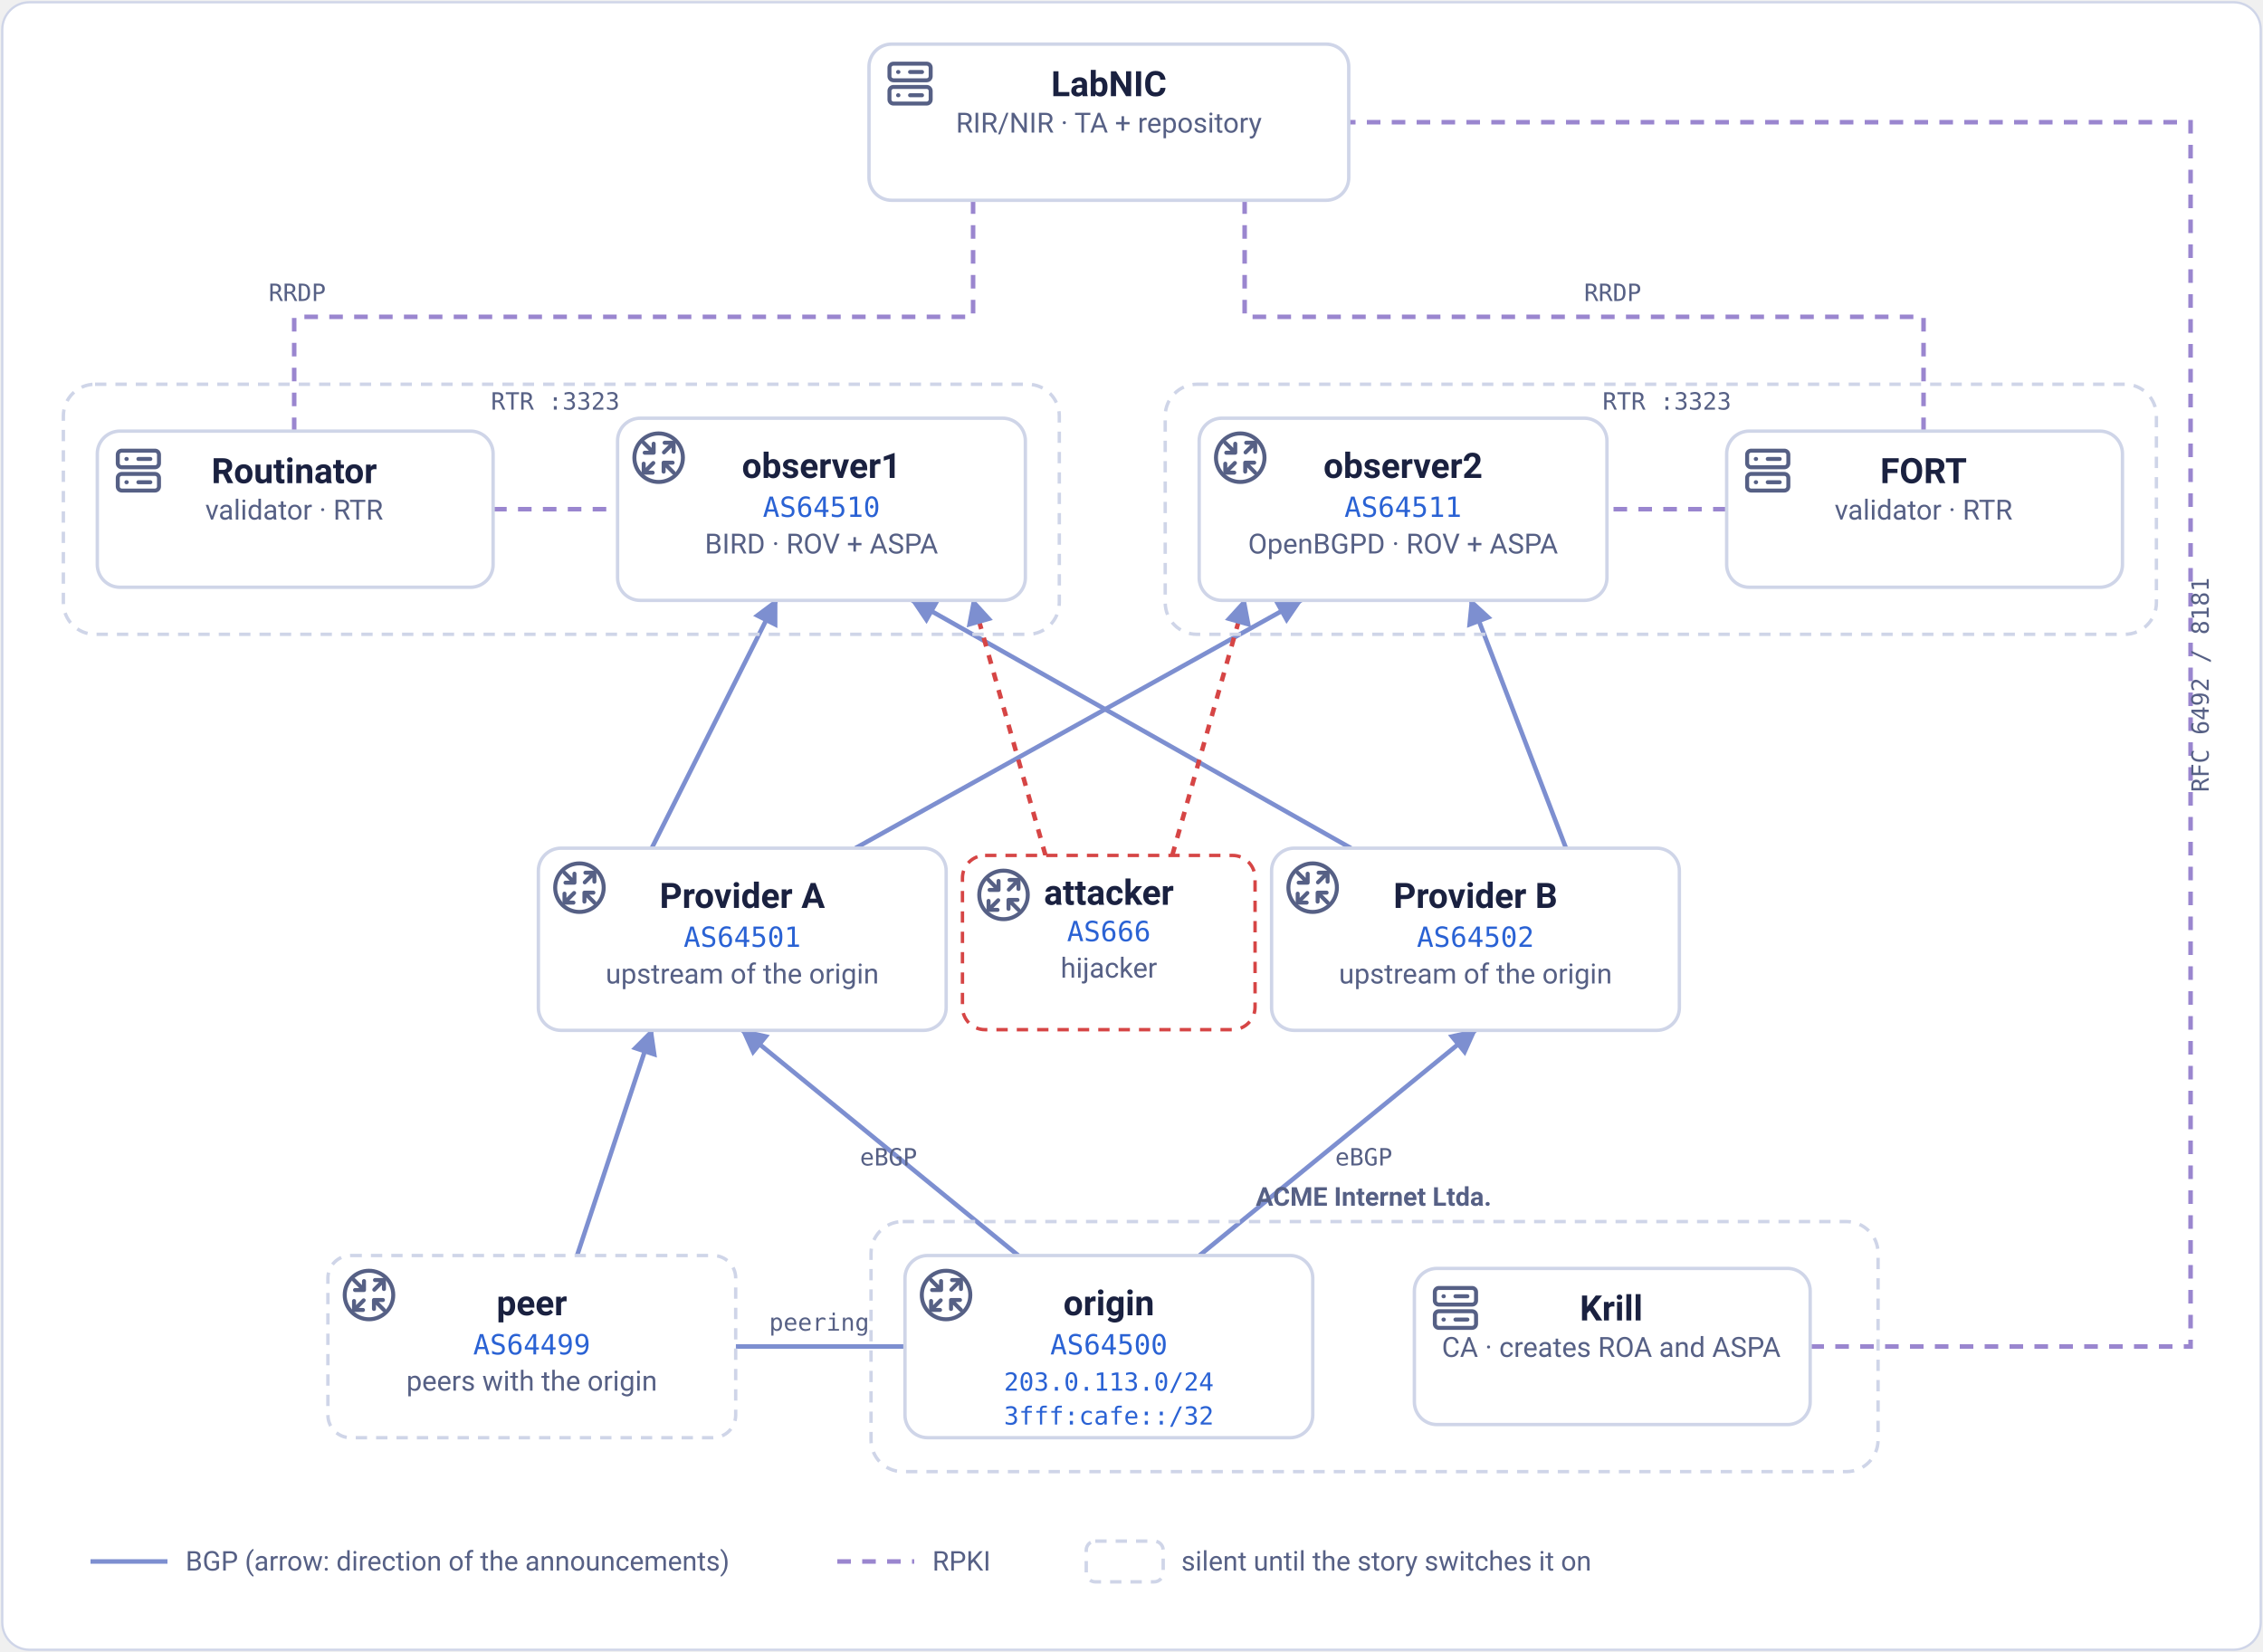
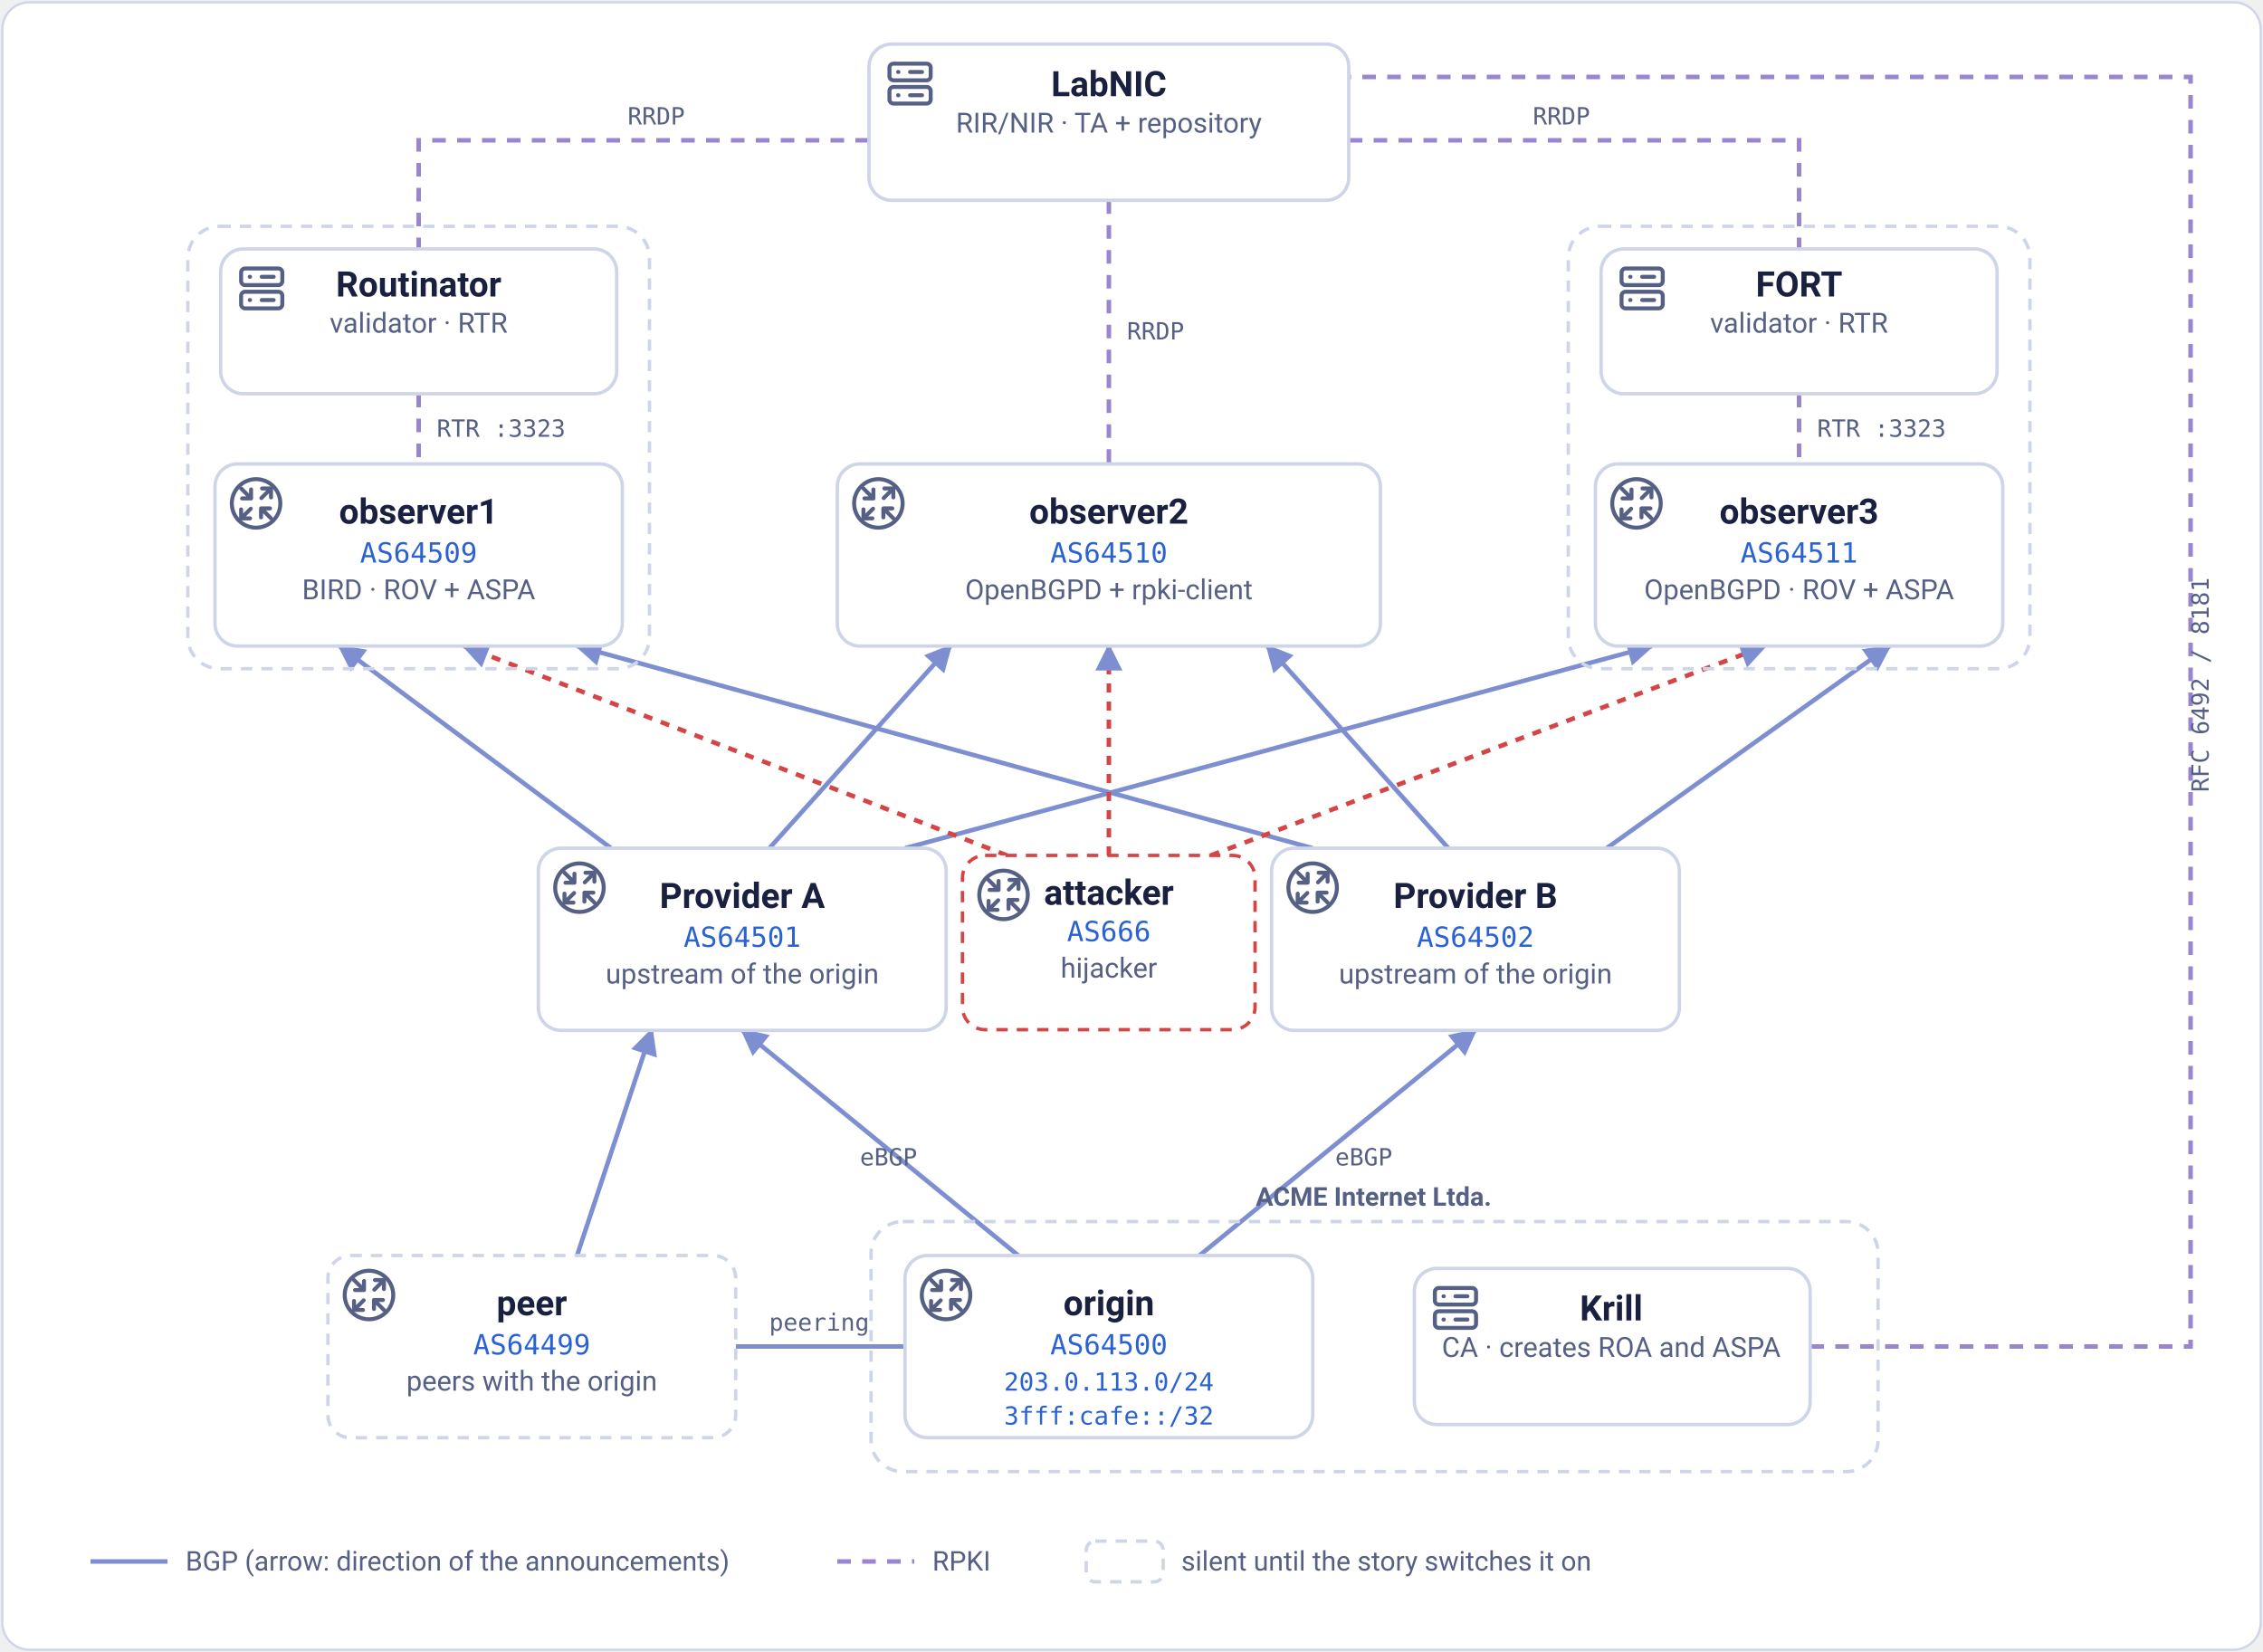
<svg xmlns="http://www.w3.org/2000/svg" viewBox="0 0 1000 730" width="1000" height="730" role="img" aria-label="Lab topology">
  <style>
  text { font-family: -apple-system, "Segoe UI", Roboto, Helvetica, Arial, sans-serif; }
  .node rect { fill: #ffffff; stroke: #cfd5e8; stroke-width: 1.5; }
  .node.silent rect { stroke-dasharray: 5 4; }
  .node.hostile rect { stroke: #d64545; }
  .ico { fill: none; stroke: #566085; stroke-width: 1.2; stroke-linecap: round; stroke-linejoin: round; }
  .title { fill: #1a2140; font-size: 15.5px; font-weight: 600; }
  .role { fill: #566085; font-size: 12.3px; }
  .asn, .pfx { fill: #2a62d4; font-size: 12.3px; font-family: ui-monospace, Menlo, Consolas, monospace; }
  .pfx { font-size: 11px; }
  .link { stroke-width: 2; fill: none; }
  .link.bgp { stroke: #7d8fd0; }
  .link.rpki { stroke: #9a86cf; stroke-dasharray: 6 5; }
  .link.hostile { stroke: #d64545; stroke-dasharray: 4 4; }
  .label { fill: #566085; font-size: 10.5px; font-family: ui-monospace, Menlo, Consolas, monospace; }
  .org-group { fill: none; stroke: #cfd5e8; stroke-width: 1.5; stroke-dasharray: 5 4; }
  .org-label { fill: #566085; font-size: 11.5px; font-weight: 600; }
  .legend { fill: #566085; font-size: 12px; }
</style>
  <rect x="1" y="1" width="998" height="728" rx="12" fill="#ffffff" stroke="#cfd5e8" />
  <defs>
    <symbol id="ico-router" viewBox="0 0 16 16">
      <circle cx="8" cy="8" r="7.3" />
      <path d="M9.6 6.4L12.5 3.5M9.8 3.5H12.5V6.2M6.4 9.6L3.5 12.5M6.2 12.5H3.5V9.8M3.5 3.5L6.4 6.4M3.8 6.5H6.5V3.8M12.5 12.5L9.6 9.6M9.5 12.2V9.5H12.2" />
    </symbol>
    <symbol id="ico-server" viewBox="0 0 16 16">
      <rect x="1.8" y="2" width="12.4" height="5" rx="1.2" />
      <rect x="1.8" y="9" width="12.4" height="5" rx="1.2" />
      <path d="M4.4 4.5H4.5M4.4 11.5H4.5M8 4.5H11.6M8 11.5H11.6" />
    </symbol>
    <marker id="arrow" viewBox="0 0 10 10" refX="9" refY="5" markerWidth="6" markerHeight="6" orient="auto-start-reverse">
      <path d="M0,0 L10,5 L0,10 z" style="fill: #7d8fd0" />
    </marker>
  </defs>
-   <path class="link rpki" d="M800,595 L968,595 L968,54 L596,54" />
-   <path class="link rpki" d="M430,88.5 L430,140 L130,140 L130,190.5" />
-   <path class="link rpki" d="M550,88.5 L550,140 L850,140 L850,190.5" />
-   <path class="link rpki" d="M217.9,225 L272.9,225" />
-   <path class="link rpki" d="M763,225 L710.1,225" />
+   <path class="link rpki" d="M800,595 L968,595 L968,34 L596,34" />
+   <path class="link rpki" d="M384,62 L185,62 L185,110" />
+   <path class="link rpki" d="M490,88.5 L490,205" />
+   <path class="link rpki" d="M596,62 L795,62 L795,110" />
+   <path class="link rpki" d="M185,174 L185,205" />
+   <path class="link rpki" d="M795,174 L795,205" />
  <text class="label" x="976" y="350" transform="rotate(-90 976 350)">RFC 6492 / 8181</text>
-   <text class="label" x="144" y="133" text-anchor="end">RRDP</text>
-   <text class="label" x="700" y="133">RRDP</text>
-   <text class="label" x="245.4" y="181" text-anchor="middle">RTR :3323</text>
-   <text class="label" x="736.6" y="181" text-anchor="middle">RTR :3323</text>
+   <text class="label" x="290" y="55" text-anchor="middle">RRDP</text>
+   <text class="label" x="498" y="150">RRDP</text>
+   <text class="label" x="690" y="55" text-anchor="middle">RRDP</text>
+   <text class="label" x="193" y="193">RTR :3323</text>
+   <text class="label" x="803" y="193">RTR :3323</text>
  <path class="link bgp" d="M450,554.8 L328,455.2" marker-end="url(#arrow)" />
  <path class="link bgp" d="M530,554.8 L652,455.2" marker-end="url(#arrow)" />
-   <path class="link bgp" d="M288,374.8 L343,265.2" marker-end="url(#arrow)" />
-   <path class="link bgp" d="M378,374.8 L575,265.2" marker-end="url(#arrow)" />
-   <path class="link bgp" d="M597,374.8 L403,265.2" marker-end="url(#arrow)" />
-   <path class="link bgp" d="M692,374.8 L650,265.2" marker-end="url(#arrow)" />
+   <path class="link bgp" d="M270,374.8 L150,285.5" marker-end="url(#arrow)" />
+   <path class="link bgp" d="M340,374.8 L420,285.5" marker-end="url(#arrow)" />
+   <path class="link bgp" d="M400,374.8 L730,285.5" marker-end="url(#arrow)" />
+   <path class="link bgp" d="M580,374.8 L255,285.5" marker-end="url(#arrow)" />
+   <path class="link bgp" d="M640,374.8 L560,285.5" marker-end="url(#arrow)" />
+   <path class="link bgp" d="M710,374.8 L835,285.5" marker-end="url(#arrow)" />
  <path class="link bgp" d="M325.1,595 L399.9,595" />
  <path class="link bgp" d="M255,554.8 L288,455.2" marker-end="url(#arrow)" />
  <text class="label" x="362" y="588" text-anchor="middle">peering</text>
-   <path class="link bgp hostile" d="M462,378 L430,265.2" marker-end="url(#arrow)" />
-   <path class="link bgp hostile" d="M518,378 L550,265.2" marker-end="url(#arrow)" />
+   <path class="link bgp hostile" d="M445,378 L205,285.5" marker-end="url(#arrow)" />
+   <path class="link bgp hostile" d="M490,378 L490,285.5" marker-end="url(#arrow)" />
+   <path class="link bgp hostile" d="M535,378 L780,285.5" marker-end="url(#arrow)" />
  <text class="label" x="380" y="515">eBGP</text>
  <text class="label" x="590" y="515">eBGP</text>
-   <rect class="org-group" rx="14" x="28" y="169.8" width="440.1" height="110.5" />
-   <rect class="org-group" rx="14" x="514.9" y="169.8" width="438" height="110.5" />
+   <rect class="org-group" rx="14" x="83" y="100" width="204" height="195.5" />
+   <rect class="org-group" rx="14" x="693" y="100" width="204" height="195.5" />
  <rect class="org-group" rx="14" x="384.9" y="539.8" width="445" height="110.5" />
  <text class="org-label" x="607" y="532.8" text-anchor="middle">ACME Internet Ltda.</text>
  <g class="node">
    <rect x="384" y="19.5" width="212" height="69" rx="10" />
    <use class="ico" href="#ico-server" x="390.4" y="25.2" width="23.5" height="23.5" />
    <text class="title" x="490" y="42.5" text-anchor="middle">LabNIC</text>
    <text class="role" x="490" y="58.6" text-anchor="middle">RIR/NIR · TA + repository</text>
  </g>
  <g class="node">
-     <rect x="43" y="190.5" width="174.9" height="69" rx="10" />
-     <use class="ico" href="#ico-server" x="49.4" y="196.2" width="23.5" height="23.5" />
-     <text class="title" x="130" y="213.5" text-anchor="middle">Routinator</text>
-     <text class="role" x="130" y="229.6" text-anchor="middle">validator · RTR</text>
+     <rect x="97.5" y="110" width="175" height="64" rx="10" />
+     <use class="ico" href="#ico-server" x="103.9" y="115.7" width="23.5" height="23.5" />
+     <text class="title" x="185" y="131" text-anchor="middle">Routinator</text>
+     <text class="role" x="185" y="147" text-anchor="middle">validator · RTR</text>
  </g>
  <g class="node">
-     <rect x="272.9" y="184.8" width="180.2" height="80.5" rx="10" />
-     <use class="ico" href="#ico-router" x="279.3" y="190.5" width="23.5" height="23.5" />
-     <text class="title" x="363" y="211.2" text-anchor="middle">observer1</text>
-     <text class="asn" x="363" y="228.4" text-anchor="middle">AS64510</text>
-     <text class="role" x="363" y="244.6" text-anchor="middle">BIRD · ROV + ASPA</text>
+     <rect x="707.5" y="110" width="175" height="64" rx="10" />
+     <use class="ico" href="#ico-server" x="713.9" y="115.7" width="23.5" height="23.5" />
+     <text class="title" x="795" y="131" text-anchor="middle">FORT</text>
+     <text class="role" x="795" y="147" text-anchor="middle">validator · RTR</text>
  </g>
  <g class="node">
-     <rect x="529.9" y="184.8" width="180.2" height="80.5" rx="10" />
-     <use class="ico" href="#ico-router" x="536.3" y="190.5" width="23.5" height="23.5" />
-     <text class="title" x="620" y="211.2" text-anchor="middle">observer2</text>
-     <text class="asn" x="620" y="228.4" text-anchor="middle">AS64511</text>
-     <text class="role" x="620" y="244.6" text-anchor="middle">OpenBGPD · ROV + ASPA</text>
+     <rect x="95" y="205" width="180" height="80.5" rx="10" />
+     <use class="ico" href="#ico-router" x="101.4" y="210.7" width="23.5" height="23.5" />
+     <text class="title" x="185" y="231.4" text-anchor="middle">observer1</text>
+     <text class="asn" x="185" y="248.6" text-anchor="middle">AS64509</text>
+     <text class="role" x="185" y="264.8" text-anchor="middle">BIRD · ROV + ASPA</text>
  </g>
  <g class="node">
-     <rect x="763" y="190.5" width="174.9" height="69" rx="10" />
-     <use class="ico" href="#ico-server" x="769.4" y="196.2" width="23.5" height="23.5" />
-     <text class="title" x="850" y="213.5" text-anchor="middle">FORT</text>
-     <text class="role" x="850" y="229.6" text-anchor="middle">validator · RTR</text>
+     <rect x="370" y="205" width="240" height="80.5" rx="10" />
+     <use class="ico" href="#ico-router" x="376.4" y="210.7" width="23.5" height="23.5" />
+     <text class="title" x="490" y="231.4" text-anchor="middle">observer2</text>
+     <text class="asn" x="490" y="248.6" text-anchor="middle">AS64510</text>
+     <text class="role" x="490" y="264.8" text-anchor="middle">OpenBGPD + rpki-client</text>
+   </g>
+   <g class="node">
+     <rect x="705" y="205" width="180" height="80.5" rx="10" />
+     <use class="ico" href="#ico-router" x="711.4" y="210.7" width="23.5" height="23.5" />
+     <text class="title" x="795" y="231.4" text-anchor="middle">observer3</text>
+     <text class="asn" x="795" y="248.6" text-anchor="middle">AS64511</text>
+     <text class="role" x="795" y="264.8" text-anchor="middle">OpenBGPD · ROV + ASPA</text>
  </g>
  <g class="node">
    <rect x="237.9" y="374.8" width="180.2" height="80.5" rx="10" />
    <use class="ico" href="#ico-router" x="244.3" y="380.5" width="23.5" height="23.5" />
    <text class="title" x="328" y="401.2" text-anchor="middle">Provider A</text>
    <text class="asn" x="328" y="418.4" text-anchor="middle">AS64501</text>
    <text class="role" x="328" y="434.6" text-anchor="middle">upstream of the origin</text>
  </g>
  <g class="node">
    <rect x="561.9" y="374.8" width="180.2" height="80.5" rx="10" />
    <use class="ico" href="#ico-router" x="568.3" y="380.5" width="23.5" height="23.5" />
    <text class="title" x="652" y="401.2" text-anchor="middle">Provider B</text>
    <text class="asn" x="652" y="418.4" text-anchor="middle">AS64502</text>
    <text class="role" x="652" y="434.6" text-anchor="middle">upstream of the origin</text>
  </g>
  <g class="node">
    <rect x="399.9" y="554.8" width="180.2" height="80.5" rx="10" />
    <use class="ico" href="#ico-router" x="406.3" y="560.5" width="23.5" height="23.5" />
    <text class="title" x="490" y="581.2" text-anchor="middle">origin</text>
    <text class="asn" x="490" y="598.5" text-anchor="middle">AS64500</text>
    <text class="pfx" x="490" y="614.5" text-anchor="middle">203.0.113.0/24</text>
    <text class="pfx" x="490" y="629.5" text-anchor="middle">3fff:cafe::/32</text>
  </g>
  <g class="node hostile silent">
    <rect x="425.3" y="378" width="129.3" height="77" rx="10" />
    <use class="ico" href="#ico-router" x="431.7" y="383.7" width="23.5" height="23.5" />
    <text class="title" x="490" y="399.8" text-anchor="middle">attacker</text>
    <text class="asn" x="490" y="415.9" text-anchor="middle">AS666</text>
    <text class="role" x="490" y="432" text-anchor="middle">hijacker</text>
  </g>
  <g class="node silent">
    <rect x="144.9" y="554.8" width="180.2" height="80.5" rx="10" />
    <use class="ico" href="#ico-router" x="151.3" y="560.5" width="23.5" height="23.5" />
    <text class="title" x="235" y="581.2" text-anchor="middle">peer</text>
    <text class="asn" x="235" y="598.5" text-anchor="middle">AS64499</text>
    <text class="role" x="235" y="614.5" text-anchor="middle">peers with the origin</text>
  </g>
  <g class="node">
    <rect x="625" y="560.5" width="174.9" height="69" rx="10" />
    <use class="ico" href="#ico-server" x="631.4" y="566.2" width="23.5" height="23.5" />
    <text class="title" x="712" y="583.5" text-anchor="middle">Krill</text>
    <text class="role" x="712" y="599.6" text-anchor="middle">CA · creates ROA and ASPA</text>
  </g>
  <g transform="translate(40,690)">
    <line x1="0" y1="0" x2="34" y2="0" class="link bgp" />
    <text class="legend" x="42" y="4">BGP (arrow: direction of the announcements)</text>
    <line x1="330" y1="0" x2="364" y2="0" class="link rpki" />
    <text class="legend" x="372" y="4">RPKI</text>
    <rect x="440" y="-9" width="34" height="18" rx="4" fill="none" stroke="#cfd5e8" stroke-width="1.5" stroke-dasharray="5 4" />
    <text class="legend" x="482" y="4">silent until the story switches it on</text>
  </g>
</svg>
